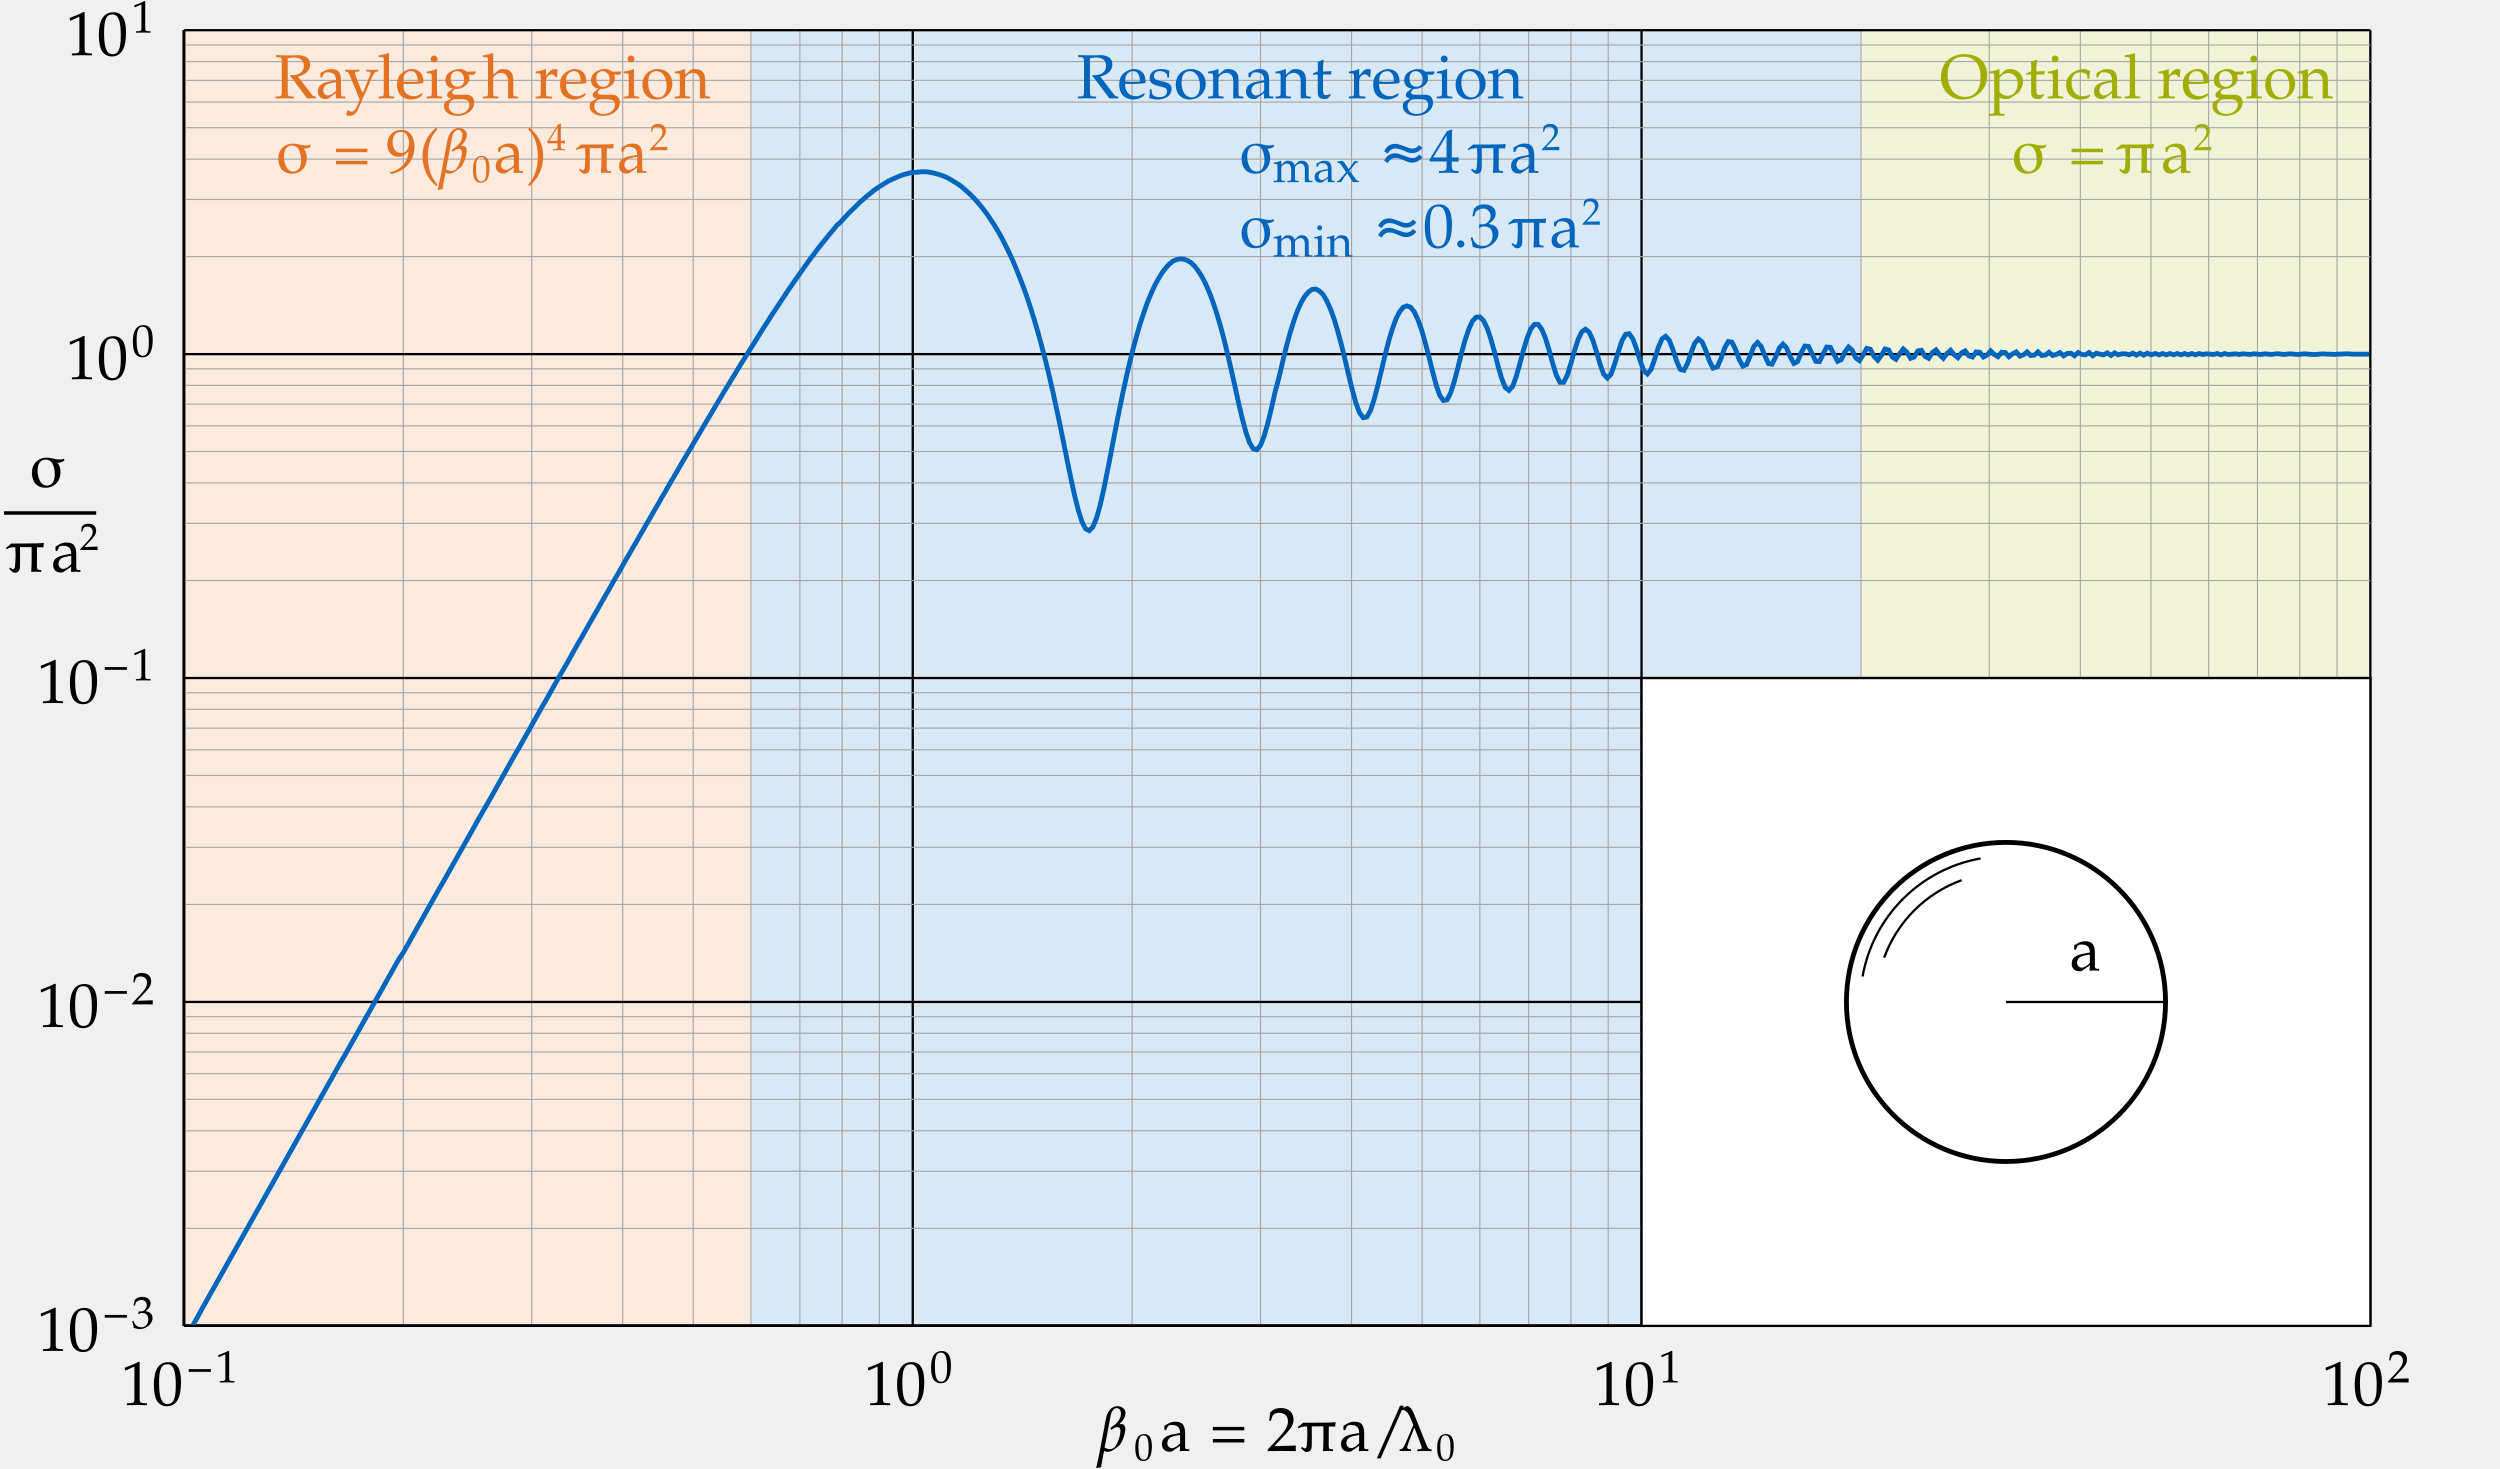
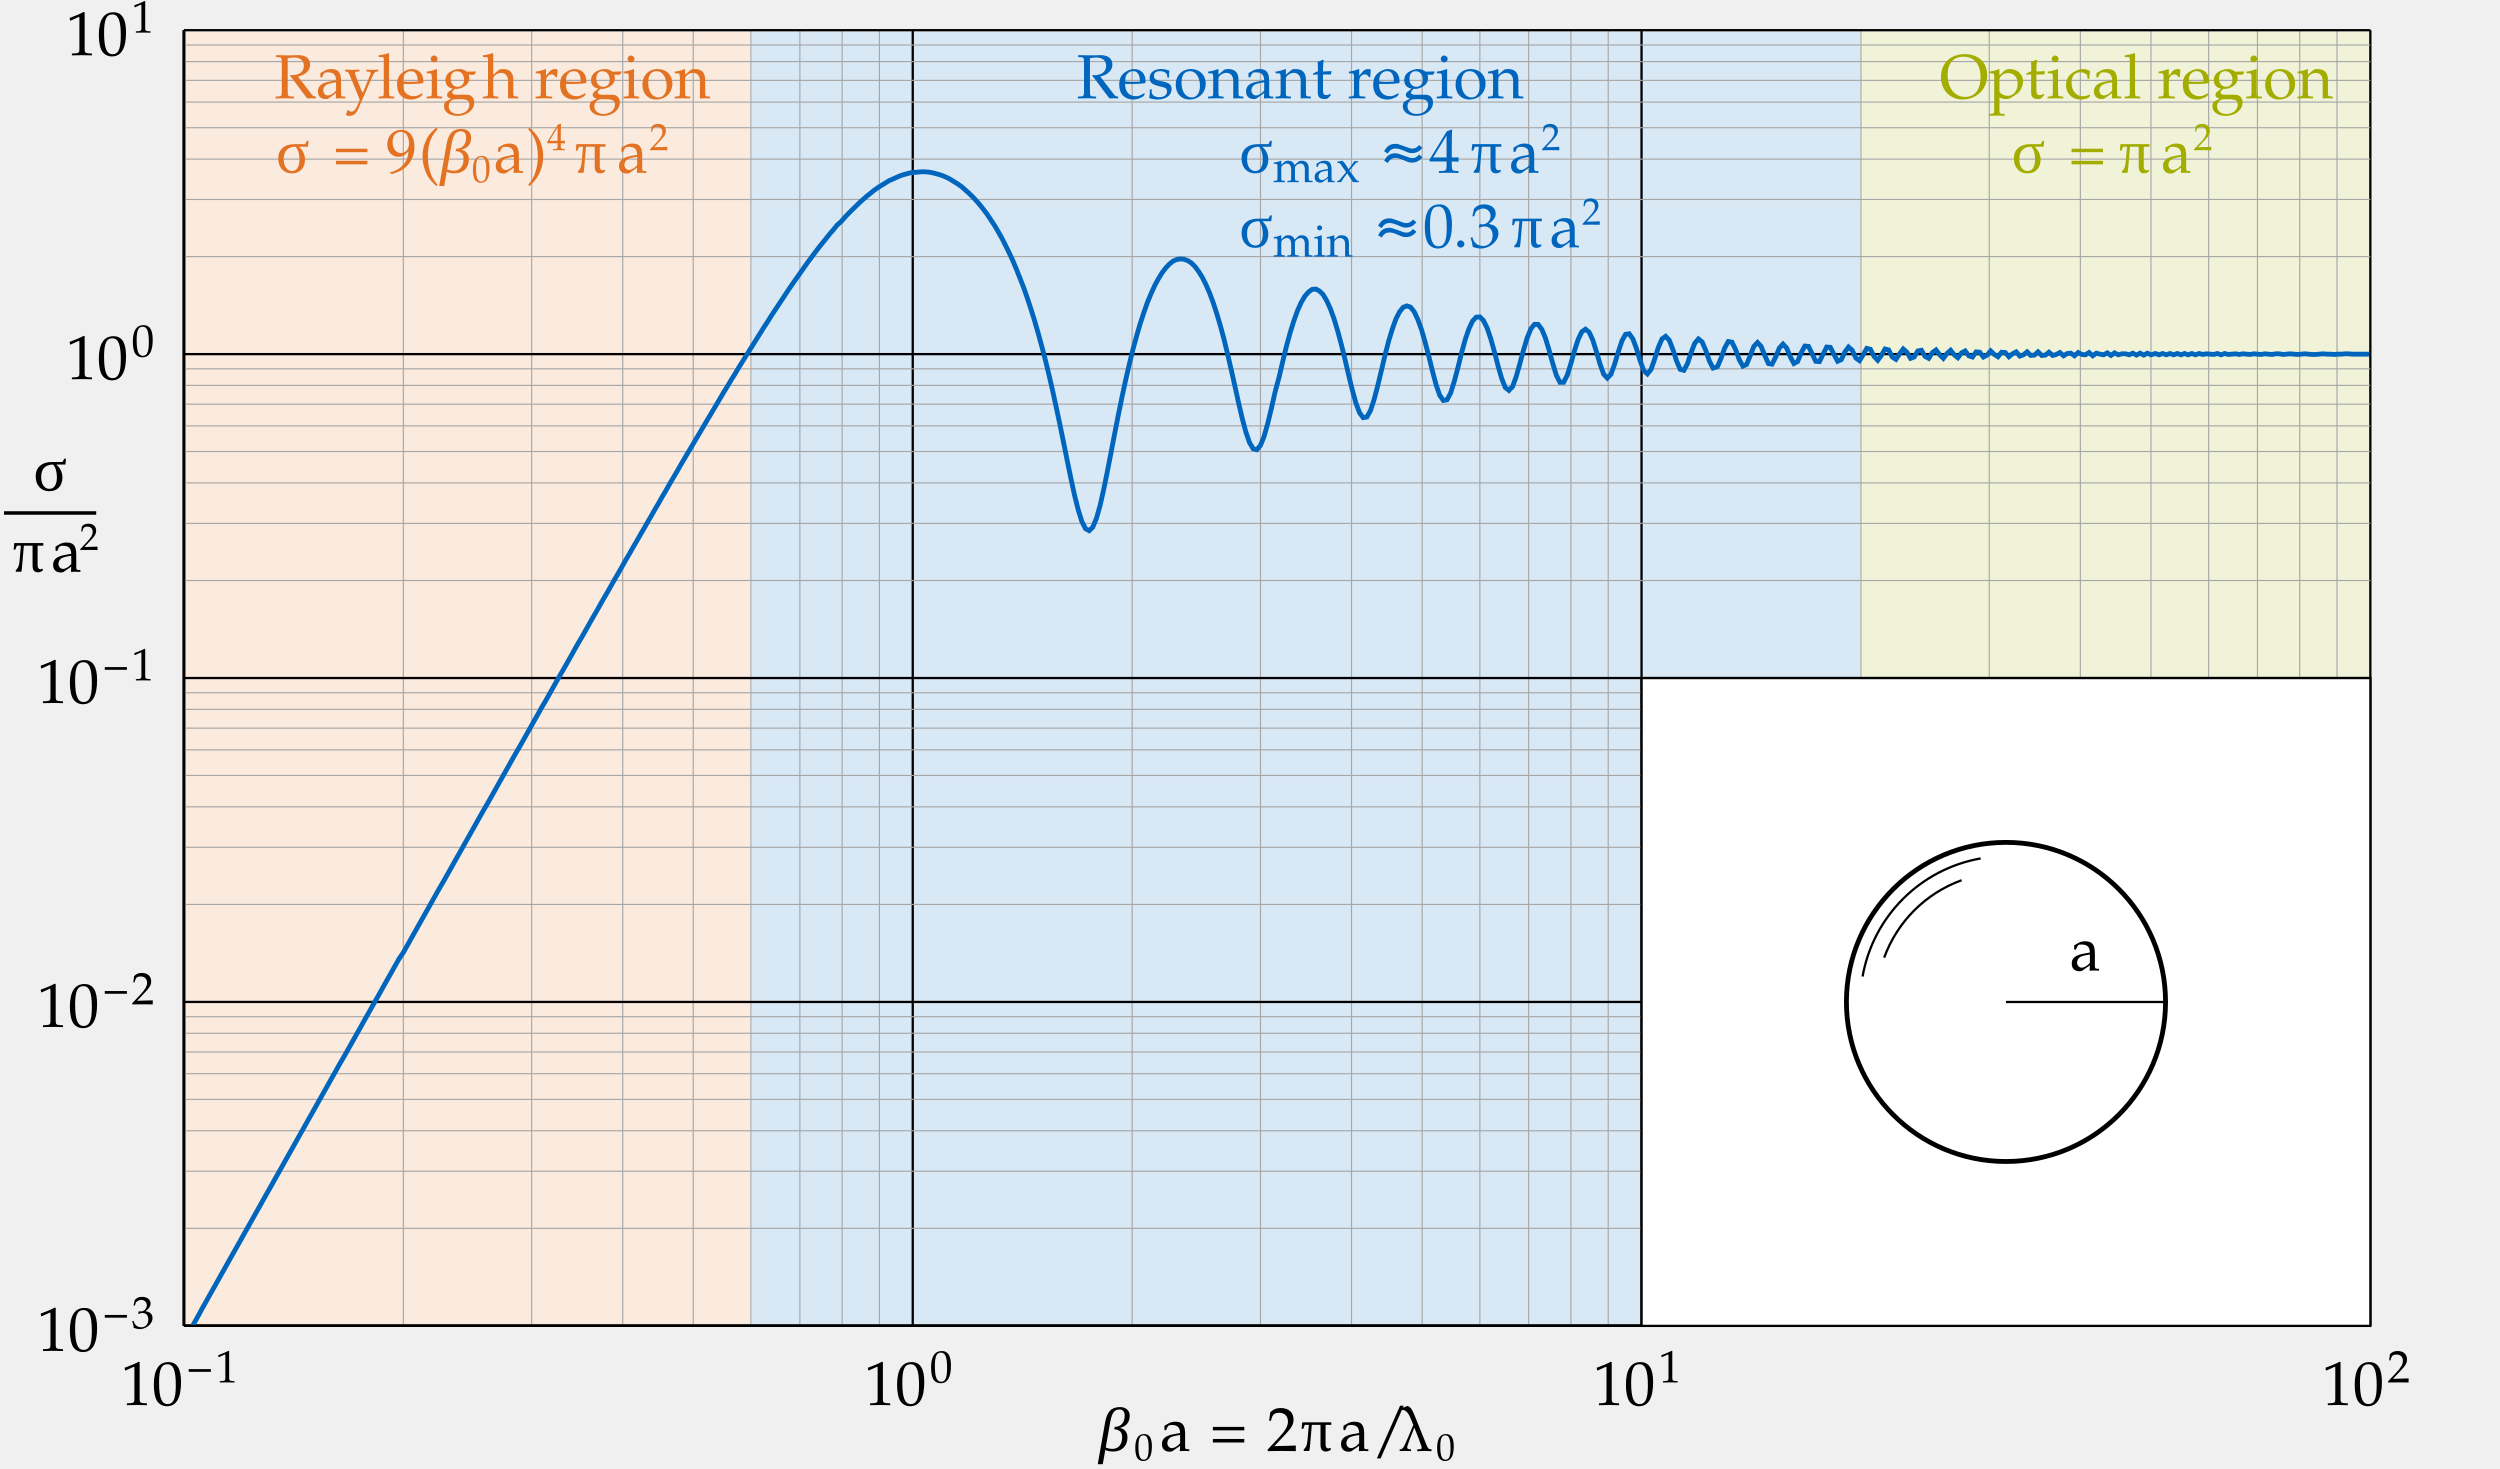
<svg xmlns="http://www.w3.org/2000/svg" id="Capa_1" data-name="Capa 1" viewBox="0 0 656.35 385.5">
  <defs>
-     <style>.cls-1,.cls-12,.cls-27,.cls-29,.cls-6,.cls-7{fill:none;}.cls-2{clip-path:url(#clip-path);}.cls-3{fill:#fbeade;}.cls-4{fill:#d9e8f5;}.cls-5{fill:#f1f3d9;}.cls-12,.cls-29,.cls-6{stroke:#000;}.cls-12,.cls-27,.cls-29,.cls-6,.cls-7{stroke-miterlimit:10;}.cls-6{stroke-width:0.6px;}.cls-7{stroke:#a6a6a6;stroke-width:0.3px;}.cls-10,.cls-13,.cls-16,.cls-18,.cls-23,.cls-30,.cls-8{font-size:16.36px;}.cls-11,.cls-13,.cls-17,.cls-18,.cls-21,.cls-22,.cls-23,.cls-25,.cls-8,.cls-9{font-family:PalatinoLinotype-Roman, Palatino Linotype;}.cls-21,.cls-9{font-size:11.96px;}.cls-10,.cls-16{font-family:PalatinoLinotype-Italic, Palatino Linotype;font-style:italic;}.cls-11,.cls-17,.cls-22,.cls-25{font-size:10px;}.cls-12{stroke-width:0.92px;}.cls-13,.cls-16,.cls-17{fill:#e37222;}.cls-14{letter-spacing:0.25em;}.cls-15{letter-spacing:-0.01em;}.cls-18,.cls-21,.cls-22{fill:#0065bd;}.cls-19{letter-spacing:0.25em;}.cls-20{letter-spacing:0em;}.cls-23,.cls-25{fill:#a2ad00;}.cls-24{letter-spacing:0.25em;}.cls-26{clip-path:url(#clip-path-2);}.cls-27{stroke:#0065bd;}.cls-27,.cls-29{stroke-width:1.27px;}.cls-28{fill:#fff;}.cls-30{font-family:Palatino-Roman, Palatino;}</style>
+     <style>.cls-1,.cls-13,.cls-31,.cls-33,.cls-6,.cls-7{fill:none;}.cls-2{clip-path:url(#clip-path);}.cls-3{fill:#fbeade;}.cls-4{fill:#d9e8f5;}.cls-5{fill:#f1f3d9;}.cls-13,.cls-33,.cls-6{stroke:#000;}.cls-13,.cls-31,.cls-33,.cls-6,.cls-7{stroke-miterlimit:10;}.cls-6{stroke-width:0.6px;}.cls-7{stroke:#a6a6a6;stroke-width:0.3px;}.cls-10,.cls-12,.cls-14,.cls-17,.cls-18,.cls-20,.cls-23,.cls-26,.cls-28,.cls-34,.cls-8{font-size:16.36px;}.cls-11,.cls-14,.cls-19,.cls-20,.cls-24,.cls-25,.cls-26,.cls-29,.cls-8,.cls-9{font-family:PalatinoLinotype-Roman, Palatino Linotype;}.cls-24,.cls-9{font-size:11.96px;}.cls-10,.cls-18{font-family:TimesNewRomanPS-ItalicMT, Times New Roman;font-style:italic;}.cls-11,.cls-19,.cls-25,.cls-29{font-size:10px;}.cls-12,.cls-17,.cls-23,.cls-28{font-family:TimesNewRomanPSMT, Times New Roman;}.cls-13{stroke-width:0.92px;}.cls-14,.cls-17,.cls-18,.cls-19{fill:#e37222;}.cls-15{letter-spacing:0.25em;}.cls-16{letter-spacing:-0.01em;}.cls-20,.cls-23,.cls-24,.cls-25{fill:#0065bd;}.cls-21{letter-spacing:0.25em;}.cls-22{letter-spacing:0em;}.cls-26,.cls-28,.cls-29{fill:#a2ad00;}.cls-27{letter-spacing:0.25em;}.cls-30{clip-path:url(#clip-path-2);}.cls-31{stroke:#0065bd;}.cls-31,.cls-33{stroke-width:1.27px;}.cls-32{fill:#fff;}.cls-34{font-family:Palatino-Roman, Palatino;}</style>
    <clipPath id="clip-path">
      <rect class="cls-1" width="633" height="385.5" />
    </clipPath>
    <clipPath id="clip-path-2">
      <polygon class="cls-1" points="48.6 178.02 48.6 8.24 622.02 8.24 622.02 347.8 48.6 347.8 48.6 178.02" />
    </clipPath>
  </defs>
  <g class="cls-2">
    <polyline class="cls-3" points="48.6 178.02 48.6 8.24 196.87 8.24 196.87 347.8 48.6 347.8" />
    <polyline class="cls-4" points="197.47 178.02 197.47 8.24 488.28 8.24 488.28 347.8 197.47 347.8" />
    <polyline class="cls-5" points="488.87 178.02 488.87 8.24 622.02 8.24 622.02 347.8 488.87 347.8" />
    <line class="cls-6" x1="48.3" y1="348.09" x2="622.31" y2="348.09" />
    <path class="cls-7" d="M105.89,348.09V7.93m33.7,340.16V7.93m23.9,340.16V7.93M182,348.09V7.93m15.15,340.16V7.93M210,348.09V7.93m11.09,340.16V7.93m9.79,340.16V7.93" />
    <line class="cls-6" x1="48.3" y1="348.09" x2="48.3" y2="7.93" />
    <path class="cls-7" d="M297.23,348.09V7.93m33.7,340.16V7.93m23.9,340.16V7.93m18.54,340.16V7.93m15.15,340.16V7.93m12.81,340.16V7.93m11.1,340.16V7.93m9.79,340.16V7.93" />
    <line class="cls-6" x1="239.63" y1="348.09" x2="239.63" y2="7.93" />
    <path class="cls-7" d="M488.57,348.09V7.93m33.69,340.16V7.93m23.91,340.16V7.93m18.54,340.16V7.93m15.15,340.16V7.93m12.81,340.16V7.93m11.1,340.16V7.93m9.79,340.16V7.93" />
    <line class="cls-6" x1="430.97" y1="348.09" x2="430.97" y2="7.93" />
    <line class="cls-6" x1="622.31" y1="348.09" x2="622.31" y2="7.93" />
    <line class="cls-6" x1="48.3" y1="348.09" x2="48.3" y2="7.93" />
    <line class="cls-6" x1="48.3" y1="348.09" x2="48.3" y2="7.93" />
    <line class="cls-6" x1="48.3" y1="348.09" x2="622.31" y2="348.09" />
    <line class="cls-6" x1="48.3" y1="348.09" x2="48.3" y2="7.93" />
    <path class="cls-7" d="M48.3,322.49h574m-574-15h574m-574-10.62h574m-574-8.24h574m-574-6.74h574m-574-5.69h574m-574-4.93h574m-574-4.35h574" />
    <line class="cls-6" x1="48.3" y1="348.09" x2="622.31" y2="348.09" />
    <path class="cls-7" d="M48.3,237.45h574m-574-15h574m-574-10.62h574m-574-8.24h574m-574-6.73h574m-574-5.7h574m-574-4.93h574m-574-4.35h574" />
    <line class="cls-6" x1="48.3" y1="263.05" x2="622.31" y2="263.05" />
    <path class="cls-7" d="M48.3,152.41h574m-574-15h574m-574-10.63h574m-574-8.24h574m-574-6.73h574m-574-5.7h574m-574-4.93h574m-574-4.35h574" />
    <line class="cls-6" x1="48.3" y1="178.01" x2="622.31" y2="178.01" />
    <path class="cls-7" d="M48.3,67.37h574m-574-15h574M48.3,41.77h574m-574-8.24h574M48.3,26.8h574m-574-5.7h574m-574-4.93h574m-574-4.35h574" />
    <line class="cls-6" x1="48.3" y1="92.97" x2="622.31" y2="92.97" />
    <line class="cls-6" x1="48.3" y1="7.93" x2="622.31" y2="7.93" />
    <line class="cls-6" x1="48.3" y1="348.09" x2="622.31" y2="348.09" />
    <line class="cls-6" x1="48.3" y1="348.09" x2="48.3" y2="7.93" />
    <line class="cls-6" x1="48.3" y1="348.09" x2="622.31" y2="348.09" />
    <text class="cls-8" transform="translate(9.7 354.65)">10</text>
    <text class="cls-9" transform="translate(26.93 348.71)">−</text>
    <text class="cls-9" transform="translate(34.53 348.71)">3</text>
    <text class="cls-8" transform="translate(9.7 269.61)">10</text>
    <text class="cls-9" transform="translate(26.93 263.67)">−</text>
    <text class="cls-9" transform="translate(34.53 263.67)">2</text>
    <text class="cls-8" transform="translate(9.7 184.56)">10</text>
    <text class="cls-9" transform="translate(26.93 178.62)">−</text>
    <text class="cls-9" transform="translate(34.53 178.62)">1</text>
    <text class="cls-8" transform="translate(17.3 99.53)">10</text>
    <text class="cls-9" transform="translate(34.53 93.59)">0</text>
    <text class="cls-8" transform="translate(17.3 14.49)">10</text>
    <text class="cls-9" transform="translate(34.53 8.55)">1</text>
    <text class="cls-8" transform="translate(31.74 368.87)">10</text>
    <text class="cls-9" transform="translate(48.97 362.93)">−</text>
    <text class="cls-9" transform="translate(56.57 362.93)">1</text>
    <text class="cls-8" transform="translate(226.87 368.87)">10</text>
    <text class="cls-9" transform="translate(244.1 362.93)">0</text>
    <text class="cls-8" transform="translate(418.22 368.87)">10</text>
    <text class="cls-9" transform="translate(435.45 362.93)">1</text>
    <text class="cls-8" transform="translate(609.56 368.87)">10</text>
    <text class="cls-9" transform="translate(626.78 362.93)">2</text>
    <text class="cls-10" transform="translate(288.47 380.93)">β</text>
    <text class="cls-11" transform="translate(297.76 383.38)">0</text>
    <text class="cls-8" transform="translate(304.53 380.93)">a</text>
    <text class="cls-8" transform="translate(317.6 380.93)">=</text>
    <text class="cls-8" transform="translate(332.56 380.93)">2</text>
-     <text class="cls-8" transform="translate(340.5 380.93)">π</text>
+     <text class="cls-12" transform="translate(341.5 380.93)">π</text>
    <text class="cls-8" transform="translate(351.54 380.93)">a</text>
    <text class="cls-8" transform="translate(360.06 380.93)">/</text>
    <text class="cls-8" transform="translate(367.35 380.93)">λ</text>
    <text class="cls-11" transform="translate(377.01 383.38)">0</text>
-     <text class="cls-8" transform="translate(7.75 127.81)">σ</text>
-     <line class="cls-12" x1="1.04" y1="134.68" x2="25.26" y2="134.68" />
-     <text class="cls-8" transform="translate(1.36 150.1)">π</text>
+     <text class="cls-12" transform="translate(8.75 128.81)">σ</text>
+     <line class="cls-13" x1="1.04" y1="134.68" x2="25.26" y2="134.68" />
+     <text class="cls-12" transform="translate(3.36 150.1)">π</text>
    <text class="cls-8" transform="translate(13.41 150.1)">a</text>
    <text class="cls-11" transform="translate(20.93 144.38)">2</text>
-     <text class="cls-13" transform="translate(72 25.8)">Rayleig<tspan class="cls-14" x="54.68" y="0">h</tspan>
-       <tspan class="cls-15" x="68.27" y="0">r</tspan>
+     <text class="cls-14" transform="translate(72 25.8)">Rayleig<tspan class="cls-15" x="54.68" y="0">h</tspan>
+       <tspan class="cls-16" x="68.27" y="0">r</tspan>
      <tspan x="74.61" y="0">egion</tspan>
    </text>
-     <text class="cls-13" transform="translate(72.43 45.36)">σ</text>
-     <text class="cls-13" transform="translate(87.38 45.36)">=</text>
-     <text class="cls-13" transform="translate(101.34 45.36)">9</text>
-     <text class="cls-13" transform="translate(109.95 45.36)">(</text>
-     <text class="cls-16" transform="translate(115.57 45.36)">β</text>
-     <text class="cls-17" transform="translate(123.86 47.81)">0</text>
-     <text class="cls-13" transform="translate(129.62 45.36)">a</text>
-     <text class="cls-13" transform="translate(138.14 45.36)">)</text>
-     <text class="cls-17" transform="translate(143.59 39.42)">4</text>
-     <text class="cls-13" transform="translate(150.95 45.36)">π</text>
-     <text class="cls-13" transform="translate(161.99 45.36)">a</text>
-     <text class="cls-17" transform="translate(170.51 39.42)">2</text>
-     <text class="cls-18" transform="translate(282.62 25.8)">
-       <tspan class="cls-15">R</tspan>
+     <text class="cls-17" transform="translate(72.43 45.36)">σ</text>
+     <text class="cls-14" transform="translate(87.38 45.36)">=</text>
+     <text class="cls-14" transform="translate(101.34 45.36)">9</text>
+     <text class="cls-14" transform="translate(109.95 45.36)">(</text>
+     <text class="cls-18" transform="translate(115.57 45.36)">β</text>
+     <text class="cls-19" transform="translate(123.86 47.81)">0</text>
+     <text class="cls-14" transform="translate(129.62 45.36)">a</text>
+     <text class="cls-14" transform="translate(138.14 45.36)">)</text>
+     <text class="cls-19" transform="translate(143.59 39.42)">4</text>
+     <text class="cls-17" transform="translate(150.95 45.36)">π</text>
+     <text class="cls-14" transform="translate(161.99 45.36)">a</text>
+     <text class="cls-19" transform="translate(170.51 39.42)">2</text>
+     <text class="cls-20" transform="translate(282.62 25.8)">
+       <tspan class="cls-16">R</tspan>
      <tspan x="10.8" y="0">esonan</tspan>
-       <tspan class="cls-19" x="61.74" y="0">t</tspan>
-       <tspan class="cls-15" x="71.15" y="0">r</tspan>
-       <tspan class="cls-20" x="77.48" y="0">egion</tspan>
+       <tspan class="cls-21" x="61.74" y="0">t</tspan>
+       <tspan class="cls-16" x="71.15" y="0">r</tspan>
+       <tspan class="cls-22" x="77.48" y="0">egion</tspan>
    </text>
-     <text class="cls-18" transform="translate(325.34 45.36)">σ</text>
-     <text class="cls-21" transform="translate(334.2 47.81)">max</text>
-     <text class="cls-18" transform="translate(360.24 45.36)">≈</text>
-     <text class="cls-18" transform="translate(375.2 45.36)">4</text>
-     <text class="cls-18" transform="translate(385.13 45.36)">π</text>
-     <text class="cls-18" transform="translate(396.18 45.36)">a</text>
-     <text class="cls-22" transform="translate(404.7 39.42)">2</text>
-     <text class="cls-18" transform="translate(325.34 64.92)">σ</text>
-     <text class="cls-21" transform="translate(334.2 67.37)">min</text>
-     <text class="cls-18" transform="translate(358.65 64.92)">≈</text>
-     <text class="cls-18" transform="translate(373.59 64.92)">0</text>
-     <text class="cls-18" transform="translate(381.46 64.92)">.</text>
-     <text class="cls-18" transform="translate(385.84 64.92)">3</text>
-     <text class="cls-18" transform="translate(395.77 64.92)">π</text>
-     <text class="cls-18" transform="translate(406.82 64.92)">a</text>
-     <text class="cls-22" transform="translate(415.34 58.98)">2</text>
-     <text class="cls-23" transform="translate(509.22 25.8)">Optica<tspan class="cls-24" x="48.24" y="0">l</tspan>
-       <tspan class="cls-15" x="57.1" y="0">r</tspan>
+     <text class="cls-23" transform="translate(325.34 45.36)">σ</text>
+     <text class="cls-24" transform="translate(334.2 47.81)">max</text>
+     <text class="cls-20" transform="translate(360.24 45.36)">≈</text>
+     <text class="cls-20" transform="translate(375.2 45.36)">4</text>
+     <text class="cls-23" transform="translate(386.13 45.36)">π</text>
+     <text class="cls-20" transform="translate(396.18 45.36)">a</text>
+     <text class="cls-25" transform="translate(404.7 39.42)">2</text>
+     <text class="cls-23" transform="translate(325.34 64.92)">σ</text>
+     <text class="cls-24" transform="translate(334.2 67.37)">min</text>
+     <text class="cls-20" transform="translate(358.65 64.92)">≈</text>
+     <text class="cls-20" transform="translate(373.59 64.92)">0</text>
+     <text class="cls-20" transform="translate(381.46 64.92)">.</text>
+     <text class="cls-20" transform="translate(385.84 64.92)">3</text>
+     <text class="cls-23" transform="translate(396.77 64.92)">π</text>
+     <text class="cls-20" transform="translate(406.82 64.92)">a</text>
+     <text class="cls-25" transform="translate(415.34 58.98)">2</text>
+     <text class="cls-26" transform="translate(509.22 25.8)">Optica<tspan class="cls-27" x="48.24" y="0">l</tspan>
+       <tspan class="cls-16" x="57.1" y="0">r</tspan>
      <tspan x="63.43" y="0">egion</tspan>
    </text>
-     <text class="cls-23" transform="translate(528.1 45.36)">σ</text>
-     <text class="cls-23" transform="translate(543.04 45.36)">=</text>
-     <text class="cls-23" transform="translate(555.31 45.36)">π</text>
-     <text class="cls-23" transform="translate(567.35 45.36)">a</text>
-     <text class="cls-25" transform="translate(575.87 39.42)">2</text>
+     <text class="cls-28" transform="translate(528.1 45.36)">σ</text>
+     <text class="cls-26" transform="translate(543.04 45.36)">=</text>
+     <text class="cls-28" transform="translate(556.31 45.36)">π</text>
+     <text class="cls-26" transform="translate(567.35 45.36)">a</text>
+     <text class="cls-29" transform="translate(575.87 39.42)">2</text>
  </g>
-   <g class="cls-26">
-     <polyline class="cls-27" points="48.31 352.09 49.26 350.39 50.22 348.69 51.18 346.99 52.13 345.29 53.09 343.5 54.05 341.81 55 340.1 55.96 338.4 56.92 336.7 57.87 335 58.83 333.3 59.78 331.6 60.74 329.9 61.7 328.2 62.66 326.5 63.61 324.8 64.57 323.1 65.53 321.39 66.48 319.69 67.44 317.99 68.4 316.29 69.35 314.59 70.31 312.89 71.27 311.19 72.22 309.49 73.18 307.79 74.14 306.09 75.09 304.39 76.05 302.69 77.01 300.99 77.96 299.28 78.92 297.58 79.88 295.88 80.83 294.18 81.79 292.48 82.75 290.78 83.7 289.08 84.66 287.38 85.62 285.68 86.57 283.98 87.53 282.28 88.49 280.57 89.44 278.88 90.4 277.26 91.36 275.56 92.31 273.86 93.27 272.16 94.23 270.46 95.18 268.75 96.14 267.05 97.1 265.35 98.05 263.65 99.01 261.95 99.97 260.25 100.92 258.55 101.88 256.85 102.84 255.15 103.79 253.45 104.75 251.75 105.9 250.05 106.86 248.35 107.81 246.65 108.77 244.94 109.72 243.24 110.68 241.54 111.64 239.84 112.6 238.14 113.55 236.44 114.51 234.74 115.47 233.04 116.42 231.42 117.38 229.72 118.34 228.02 119.29 226.32 120.25 224.62 121.21 222.92 122.16 221.22 123.12 219.52 124.08 217.82 125.03 216.12 125.99 214.41 126.95 212.72 127.9 211.1 128.86 209.4 129.82 207.7 130.77 206 131.73 204.3 132.69 202.59 133.64 200.89 134.6 199.19 135.56 197.49 136.51 195.88 137.47 194.18 138.43 192.47 139.38 190.78 140.34 189.07 141.3 187.37 142.25 185.67 143.21 184.06 144.17 182.35 145.12 180.65 146.08 178.95 147.04 177.25 147.99 175.64 148.95 173.94 149.91 172.24 150.86 170.53 151.82 168.83 152.78 167.22 153.73 165.52 154.69 163.82 155.65 162.12 156.6 160.5 157.56 158.8 158.52 157.1 159.47 155.48 160.43 153.78 161.39 152.08 162.34 150.47 163.3 148.77 164.26 147.06 165.21 145.45 166.17 143.75 167.13 142.13 168.08 140.43 169.04 138.81 170 137.12 170.95 135.5 171.91 133.8 172.87 132.18 173.82 130.48 174.78 128.87 175.74 127.17 176.69 125.55 177.65 123.93 178.61 122.23 179.56 120.62 180.52 119 181.48 117.39 182.44 115.77 183.39 114.15 184.35 112.54 185.3 110.92 186.26 109.31 187.22 107.69 188.18 106.08 189.13 104.46 190.09 102.84 191.04 101.31 192 99.7 192.96 98.17 193.92 96.55 194.87 95.02 195.83 93.49 196.78 91.96 197.74 90.43 198.7 88.9 199.66 87.37 200.61 85.84 201.57 84.39 202.52 82.86 203.48 81.41 204.44 79.97 205.4 78.52 206.35 77.08 207.31 75.63 208.26 74.27 209.22 72.91 210.18 71.55 211.13 70.19 212.09 68.83 213.05 67.55 214 66.28 214.96 65 215.92 63.81 216.88 62.62 217.83 61.43 218.79 60.32 219.75 59.13 220.89 58.11 221.85 57.01 222.81 55.99 223.76 55.05 224.72 54.12 225.68 53.18 226.63 52.33 227.59 51.48 228.55 50.72 229.5 49.95 230.46 49.27 231.42 48.67 232.37 48.08 233.33 47.48 234.29 47.06 235.24 46.63 236.2 46.21 237.16 45.87 238.11 45.61 239.07 45.36 240.03 45.27 240.98 45.19 241.94 45.1 242.9 45.1 243.85 45.19 244.81 45.36 245.77 45.61 246.72 45.87 247.68 46.21 248.64 46.63 249.59 47.14 250.55 47.74 251.51 48.33 252.46 49.01 253.42 49.87 254.38 50.72 255.34 51.65 256.29 52.67 257.25 53.77 258.2 54.97 259.16 56.24 260.12 57.69 261.07 59.13 262.03 60.75 262.99 62.45 263.94 64.32 264.9 66.28 265.86 68.32 266.82 70.61 267.77 73 268.73 75.46 269.69 78.18 270.64 81.07 271.6 84.14 272.56 87.45 273.51 90.94 274.47 94.59 275.42 98.51 276.38 102.67 277.34 107.1 278.3 111.6 279.25 116.28 280.21 121.04 281.16 125.63 282.12 130.06 283.08 133.88 284.04 136.94 284.99 138.81 285.95 139.33 286.9 138.39 287.86 136.09 288.82 132.69 289.78 128.44 290.73 123.76 291.69 118.83 292.65 113.81 293.6 108.97 294.56 104.29 295.51 99.87 296.47 95.7 297.43 91.79 298.38 88.3 299.34 84.99 300.3 82.09 301.25 79.37 302.21 77.08 303.17 74.95 304.13 73.17 305.08 71.63 306.04 70.36 307 69.34 307.95 68.57 308.91 68.15 309.87 67.98 310.82 68.06 311.78 68.4 312.74 69 313.69 69.93 314.65 71.21 315.61 72.74 316.56 74.61 317.52 76.82 318.48 79.37 319.43 82.27 320.39 85.5 321.35 89.07 322.3 92.98 323.26 97.15 324.22 101.4 325.17 105.73 326.13 109.82 327.08 113.39 328.04 116.19 329 117.81 329.96 118.07 330.91 116.96 331.87 114.58 332.83 111.18 333.78 107.27 334.74 103.01 335.89 98.68 336.84 94.59 337.8 90.68 338.76 87.2 339.72 84.14 340.67 81.5 341.63 79.37 342.58 77.76 343.54 76.65 344.5 75.97 345.45 75.89 346.41 76.4 347.37 77.33 348.32 78.95 349.28 81.07 350.24 83.71 351.19 86.86 352.15 90.43 353.11 94.34 354.06 98.42 355.02 102.33 355.98 105.82 356.94 108.37 357.89 109.65 358.85 109.48 359.81 107.78 360.76 104.88 361.72 101.23 362.68 97.23 363.63 93.23 364.59 89.49 365.55 86.35 366.5 83.71 367.46 81.84 368.42 80.65 369.37 80.31 370.33 80.65 371.29 81.84 372.24 83.88 373.2 86.52 374.15 89.83 375.11 93.49 376.07 97.4 377.02 100.97 377.98 103.78 378.94 105.14 379.9 104.97 380.85 103.18 381.81 100.12 382.77 96.47 383.72 92.64 384.68 89.15 385.64 86.35 386.59 84.31 387.55 83.28 388.51 83.2 389.46 84.14 390.42 86.09 391.38 88.9 392.33 92.3 393.29 96.04 394.25 99.36 395.2 101.74 396.16 102.5 397.12 101.48 398.07 98.85 399.03 95.44 399.99 91.87 400.94 88.73 401.9 86.35 402.86 85.16 403.81 85.16 404.77 86.43 405.73 88.73 406.68 91.87 407.64 95.36 408.6 98.51 409.55 100.38 410.51 100.38 411.47 98.51 412.42 95.44 413.38 92.04 414.34 89.07 415.29 87.11 416.25 86.43 417.21 87.2 418.16 89.24 419.12 92.3 420.08 95.61 421.03 98.25 421.99 99.27 422.95 98.25 423.9 95.61 424.86 92.38 425.82 89.49 426.77 87.79 427.73 87.62 428.69 88.98 429.64 91.53 430.6 94.68 431.56 97.32 432.51 98.17 433.47 96.97 434.43 94.25 435.38 91.19 436.34 88.98 437.3 88.3 438.25 89.32 439.21 91.79 440.17 94.77 441.12 96.97 442.08 97.23 443.04 95.44 443.99 92.55 444.95 90.09 445.91 88.98 446.86 89.75 447.82 91.96 448.78 94.77 449.74 96.64 450.88 96.3 451.84 94.08 452.8 91.36 453.75 89.66 454.71 89.83 455.67 91.79 456.62 94.42 457.58 96.13 458.54 95.7 459.49 93.41 460.45 90.94 461.41 89.92 462.36 90.94 463.32 93.32 464.28 95.44 465.23 95.61 466.19 93.74 467.15 91.36 468.1 90.34 469.06 91.36 470.02 93.66 470.97 95.44 471.93 94.94 472.88 92.64 473.84 90.85 474.8 90.94 475.76 92.89 476.71 94.85 477.67 94.94 478.63 92.98 479.58 91.11 480.54 91.19 481.5 93.06 482.45 94.85 483.41 94.42 484.37 92.38 485.32 91.11 486.28 91.96 487.24 94 488.19 94.68 489.15 93.15 490.11 91.45 491.06 91.7 492.02 93.58 492.98 94.59 493.93 93.32 494.89 91.62 495.85 91.87 496.8 93.74 497.76 94.34 498.72 92.89 499.67 91.62 500.63 92.47 501.59 94.08 502.54 93.74 503.5 92.13 504.46 91.96 505.41 93.58 506.37 94.08 507.33 92.55 508.28 91.87 509.24 93.15 510.2 94.08 511.15 92.81 512.11 91.96 513.07 93.15 514.02 93.92 514.98 92.64 515.94 92.13 516.89 93.41 517.85 93.74 518.81 92.38 519.76 92.47 520.72 93.74 521.68 93.23 522.63 92.13 523.59 93.06 524.55 93.66 525.5 92.47 526.46 92.55 527.42 93.66 528.38 92.89 529.33 92.38 530.29 93.49 531.24 93.15 532.2 92.38 533.16 93.32 534.12 93.23 535.07 92.38 536.03 93.32 536.99 93.23 537.94 92.47 538.9 93.32 539.86 93.06 540.81 92.55 541.77 93.41 542.72 92.81 543.68 92.72 544.64 93.41 545.6 92.55 546.55 93.06 547.51 93.15 548.47 92.55 549.42 93.41 550.38 92.72 551.34 92.98 552.29 93.15 553.25 92.64 554.21 93.32 555.16 92.64 556.12 93.15 557.08 92.89 558.03 92.89 558.99 93.15 559.95 92.72 560.9 93.23 561.86 92.72 562.82 93.23 563.77 92.72 564.73 93.15 565.88 92.81 566.83 93.15 567.79 92.81 568.75 93.15 569.7 92.81 570.66 93.15 571.62 92.81 572.57 93.15 573.53 92.81 574.49 93.15 575.44 92.81 576.4 93.15 577.36 92.81 578.32 93.06 579.27 92.89 580.23 92.98 581.18 93.06 582.14 92.81 583.1 93.15 584.05 92.81 585.01 93.06 585.97 92.98 586.92 92.89 587.88 93.06 588.84 92.89 589.79 92.98 590.75 93.06 591.71 92.89 592.66 92.98 593.62 93.06 594.58 92.89 595.53 92.98 596.49 93.06 597.45 92.89 598.4 92.89 599.36 93.06 600.32 92.98 601.27 92.89 602.23 92.98 603.19 93.06 604.14 92.98 605.1 92.89 606.06 92.98 607.02 93.06 607.97 93.06 608.93 92.98 609.88 92.89 610.84 92.98 611.8 92.98 612.75 93.06 613.71 92.98 614.67 92.98 615.62 92.89 616.58 92.89 617.54 92.98 618.5 92.98 619.45 92.98 620.41 92.98 621.37 92.98 622.32 92.98" />
+   <g class="cls-30">
+     <polyline class="cls-31" points="48.31 352.09 49.26 350.39 50.22 348.69 51.18 346.99 52.13 345.29 53.09 343.5 54.05 341.81 55 340.1 55.96 338.4 56.92 336.7 57.87 335 58.83 333.3 59.78 331.6 60.74 329.9 61.7 328.2 62.66 326.5 63.61 324.8 64.57 323.1 65.53 321.39 66.48 319.69 67.44 317.99 68.4 316.29 69.35 314.59 70.31 312.89 71.27 311.19 72.22 309.49 73.18 307.79 74.14 306.09 75.09 304.39 76.05 302.69 77.01 300.99 77.96 299.28 78.92 297.58 79.88 295.88 80.83 294.18 81.79 292.48 82.75 290.78 83.7 289.08 84.66 287.38 85.62 285.68 86.57 283.98 87.53 282.28 88.49 280.57 89.44 278.88 90.4 277.26 91.36 275.56 92.31 273.86 93.27 272.16 94.23 270.46 95.18 268.75 96.14 267.05 97.1 265.35 98.05 263.65 99.01 261.95 99.97 260.25 100.92 258.55 101.88 256.85 102.84 255.15 103.79 253.45 104.75 251.75 105.9 250.05 106.86 248.35 107.81 246.65 108.77 244.94 109.72 243.24 110.68 241.54 111.64 239.84 112.6 238.14 113.55 236.44 114.51 234.74 115.47 233.04 116.42 231.42 117.38 229.72 118.34 228.02 119.29 226.32 120.25 224.62 121.21 222.92 122.16 221.22 123.12 219.52 124.08 217.82 125.03 216.12 125.99 214.41 126.95 212.72 127.9 211.1 128.86 209.4 129.82 207.7 130.77 206 131.73 204.3 132.69 202.59 133.64 200.89 134.6 199.19 135.56 197.49 136.51 195.88 137.47 194.18 138.43 192.47 139.38 190.78 140.34 189.07 141.3 187.37 142.25 185.67 143.21 184.06 144.17 182.35 145.12 180.65 146.08 178.95 147.04 177.25 147.99 175.64 148.95 173.94 149.91 172.24 150.86 170.53 151.82 168.83 152.78 167.22 153.73 165.52 154.69 163.82 155.65 162.12 156.6 160.5 157.56 158.8 158.52 157.1 159.47 155.48 160.43 153.78 161.39 152.08 162.34 150.47 163.3 148.77 164.26 147.06 165.21 145.45 166.17 143.75 167.13 142.13 168.08 140.43 169.04 138.81 170 137.12 170.95 135.5 171.91 133.8 172.87 132.18 173.82 130.48 174.78 128.87 175.74 127.17 176.69 125.55 177.65 123.93 178.61 122.23 179.56 120.62 180.52 119 181.48 117.39 182.44 115.77 183.39 114.15 184.35 112.54 185.3 110.92 186.26 109.31 187.22 107.69 188.18 106.08 189.13 104.46 190.09 102.84 191.04 101.31 192 99.7 192.96 98.17 193.92 96.55 194.87 95.02 195.83 93.49 196.78 91.96 197.74 90.43 198.7 88.9 199.66 87.37 200.61 85.84 201.57 84.39 202.52 82.86 203.48 81.41 204.44 79.97 205.4 78.52 206.35 77.08 207.31 75.63 208.26 74.27 209.22 72.91 210.18 71.55 211.13 70.19 212.09 68.83 213.05 67.55 214 66.28 214.96 65 215.92 63.81 216.88 62.62 217.83 61.43 218.79 60.32 219.75 59.13 220.89 58.11 221.85 57.01 222.81 55.99 223.76 55.05 224.72 54.12 225.68 53.18 226.63 52.33 227.59 51.48 228.55 50.72 229.5 49.95 230.46 49.27 231.42 48.67 232.37 48.08 233.33 47.48 234.29 47.06 235.24 46.63 236.2 46.21 237.16 45.87 238.11 45.61 239.07 45.36 240.03 45.27 240.98 45.19 241.94 45.1 242.9 45.1 243.85 45.19 244.81 45.36 245.77 45.61 246.72 45.87 247.68 46.21 248.64 46.63 249.59 47.14 250.55 47.74 251.51 48.33 252.46 49.01 253.42 49.87 254.38 50.72 255.34 51.65 256.29 52.67 257.25 53.77 258.2 54.97 259.16 56.24 260.12 57.69 261.07 59.13 262.03 60.75 262.99 62.45 263.94 64.32 264.9 66.28 265.86 68.32 266.82 70.61 267.77 73 268.73 75.46 269.69 78.18 270.64 81.07 271.6 84.14 272.56 87.45 273.51 90.94 274.47 94.59 275.42 98.51 276.38 102.67 277.34 107.1 278.3 111.6 279.25 116.28 280.21 121.04 281.16 125.63 282.12 130.06 283.08 133.88 284.04 136.94 284.99 138.81 285.95 139.33 286.9 138.39 287.86 136.09 288.82 132.69 289.78 128.44 290.73 123.76 291.69 118.83 292.65 113.81 293.6 108.97 294.56 104.29 295.51 99.87 296.47 95.7 297.43 91.79 298.38 88.3 299.34 84.99 300.3 82.09 301.25 79.37 302.21 77.08 303.17 74.95 304.13 73.17 305.08 71.63 306.04 70.36 307 69.34 307.95 68.57 308.91 68.15 309.87 67.98 310.82 68.06 311.78 68.4 312.74 69 313.69 69.93 314.65 71.21 315.61 72.74 316.56 74.61 317.52 76.82 318.48 79.37 319.43 82.27 320.39 85.5 321.35 89.07 322.3 92.98 323.26 97.15 324.22 101.4 325.17 105.73 326.13 109.82 327.08 113.39 328.04 116.19 329 117.81 329.96 118.07 330.91 116.96 331.87 114.58 332.83 111.18 333.78 107.27 334.74 103.01 335.89 98.68 336.84 94.59 337.8 90.68 338.76 87.2 339.72 84.14 340.67 81.5 341.63 79.37 342.58 77.76 343.54 76.65 344.5 75.97 345.45 75.89 346.41 76.4 347.37 77.33 348.32 78.95 349.28 81.07 350.24 83.71 351.19 86.86 352.15 90.43 353.11 94.34 354.06 98.42 355.02 102.33 355.98 105.82 356.94 108.37 357.89 109.65 358.85 109.48 359.81 107.78 360.76 104.88 361.72 101.23 362.68 97.23 363.63 93.23 364.59 89.49 365.55 86.35 366.5 83.71 367.46 81.84 368.42 80.65 369.37 80.31 370.33 80.65 371.29 81.84 372.24 83.88 373.2 86.52 374.15 89.83 375.11 93.49 376.07 97.4 377.02 100.97 377.98 103.78 378.94 105.14 379.9 104.97 380.85 103.18 381.81 100.12 382.77 96.47 383.72 92.64 384.68 89.15 385.64 86.35 386.59 84.31 387.55 83.28 388.51 83.2 389.46 84.14 390.42 86.09 391.38 88.9 392.33 92.3 393.29 96.04 394.25 99.36 395.2 101.74 396.16 102.5 397.12 101.48 398.07 98.85 399.03 95.44 399.99 91.87 400.94 88.73 401.9 86.35 402.86 85.16 403.81 85.16 404.77 86.43 405.73 88.73 406.68 91.87 407.64 95.36 408.6 98.51 409.55 100.38 410.51 100.38 411.47 98.51 412.42 95.44 413.38 92.04 414.34 89.07 415.29 87.11 416.25 86.43 417.21 87.2 418.16 89.24 419.12 92.3 420.08 95.61 421.03 98.25 421.99 99.27 422.95 98.25 423.9 95.61 424.86 92.38 425.82 89.49 426.77 87.79 427.73 87.62 428.69 88.98 429.64 91.53 430.6 94.68 431.56 97.32 432.51 98.17 433.47 96.97 434.43 94.25 435.38 91.19 436.34 88.98 437.3 88.3 438.25 89.32 439.21 91.79 440.17 94.77 441.12 96.97 442.08 97.23 443.04 95.44 443.99 92.55 444.95 90.09 445.91 88.98 446.86 89.75 447.82 91.96 448.78 94.77 449.74 96.64 450.88 96.3 451.84 94.08 452.8 91.36 453.75 89.66 454.71 89.83 455.67 91.79 456.62 94.42 457.58 96.13 458.54 95.7 459.49 93.41 460.45 90.94 461.41 89.92 462.36 90.94 463.32 93.32 464.28 95.44 465.23 95.61 466.19 93.74 467.15 91.36 468.1 90.34 469.06 91.36 470.02 93.66 470.97 95.44 471.93 94.94 472.88 92.64 473.84 90.85 474.8 90.94 475.76 92.89 476.71 94.85 477.67 94.94 478.63 92.98 479.58 91.11 480.54 91.19 481.5 93.06 482.45 94.85 483.41 94.42 484.37 92.38 485.32 91.11 486.28 91.96 487.24 94 488.19 94.68 489.15 93.15 490.11 91.45 491.06 91.7 492.02 93.58 492.98 94.59 493.93 93.32 494.89 91.62 495.85 91.87 496.8 93.74 497.76 94.34 498.72 92.89 499.67 91.62 500.63 92.47 501.59 94.08 502.54 93.74 503.5 92.13 504.46 91.96 505.41 93.58 506.37 94.08 507.33 92.55 508.28 91.87 509.24 93.15 510.2 94.08 511.15 92.81 512.11 91.96 513.07 93.15 514.02 93.92 514.98 92.64 515.94 92.13 516.89 93.41 517.85 93.74 518.81 92.38 519.76 92.47 520.72 93.74 521.68 93.23 522.63 92.13 523.59 93.06 524.55 93.66 525.5 92.47 526.46 92.55 527.42 93.66 528.38 92.89 529.33 92.38 530.29 93.49 531.24 93.15 532.2 92.38 533.16 93.32 534.12 93.23 535.07 92.38 536.03 93.32 536.99 93.23 537.94 92.47 538.9 93.32 539.86 93.06 540.81 92.55 541.77 93.41 542.72 92.81 543.68 92.72 544.64 93.41 545.6 92.55 546.55 93.06 547.51 93.15 548.47 92.55 549.42 93.41 550.38 92.72 551.34 92.98 552.29 93.15 553.25 92.64 554.21 93.32 555.16 92.64 556.12 93.15 557.08 92.89 558.03 92.89 558.99 93.15 559.95 92.72 560.9 93.23 561.86 92.72 562.82 93.23 563.77 92.72 564.73 93.15 565.88 92.81 566.83 93.15 567.79 92.81 568.75 93.15 569.7 92.81 570.66 93.15 571.62 92.81 572.57 93.15 573.53 92.81 574.49 93.15 575.44 92.81 576.4 93.15 577.36 92.81 578.32 93.06 579.27 92.89 580.23 92.98 581.18 93.06 582.14 92.81 583.1 93.15 584.05 92.81 585.01 93.06 585.97 92.98 586.92 92.89 587.88 93.06 588.84 92.89 589.79 92.98 590.75 93.06 591.71 92.89 592.66 92.98 593.62 93.06 594.58 92.89 595.53 92.98 596.49 93.06 597.45 92.89 598.4 92.89 599.36 93.06 600.32 92.98 601.27 92.89 602.23 92.98 603.19 93.06 604.14 92.98 605.1 92.89 606.06 92.98 607.02 93.06 607.97 93.06 608.93 92.98 609.88 92.89 610.84 92.98 611.8 92.98 612.75 93.06 613.71 92.98 614.67 92.98 615.62 92.89 616.58 92.89 617.54 92.98 618.5 92.98 619.45 92.98 620.41 92.98 621.37 92.98 622.32 92.98" />
  </g>
  <g class="cls-2">
-     <polyline class="cls-28" points="430.98 263.06 430.98 178.02 622.32 178.02 622.32 348.1 430.98 348.1" />
+     <polyline class="cls-32" points="430.98 263.06 430.98 178.02 622.32 178.02 622.32 348.1 430.98 348.1" />
    <polygon class="cls-6" points="430.98 263.06 430.98 178.02 622.32 178.02 622.32 348.1 430.98 348.1 430.98 263.06" />
-     <path class="cls-29" d="M568.54,263.06h0a41.89,41.89,0,1,0-41.89,41.88A41.89,41.89,0,0,0,568.54,263.06Z" />
+     <path class="cls-33" d="M568.54,263.06h0a41.89,41.89,0,1,0-41.89,41.88A41.89,41.89,0,0,0,568.54,263.06Z" />
    <path class="cls-6" d="M520,225.37a38.25,38.25,0,0,0-31,31" />
    <path class="cls-6" d="M515,231.09a34,34,0,0,0-20.33,20.33" />
    <line class="cls-6" x1="526.65" y1="263.06" x2="569.17" y2="263.06" />
-     <text class="cls-30" transform="translate(543.38 254.79)">a</text>
+     <text class="cls-34" transform="translate(543.38 254.79)">a</text>
  </g>
</svg>
